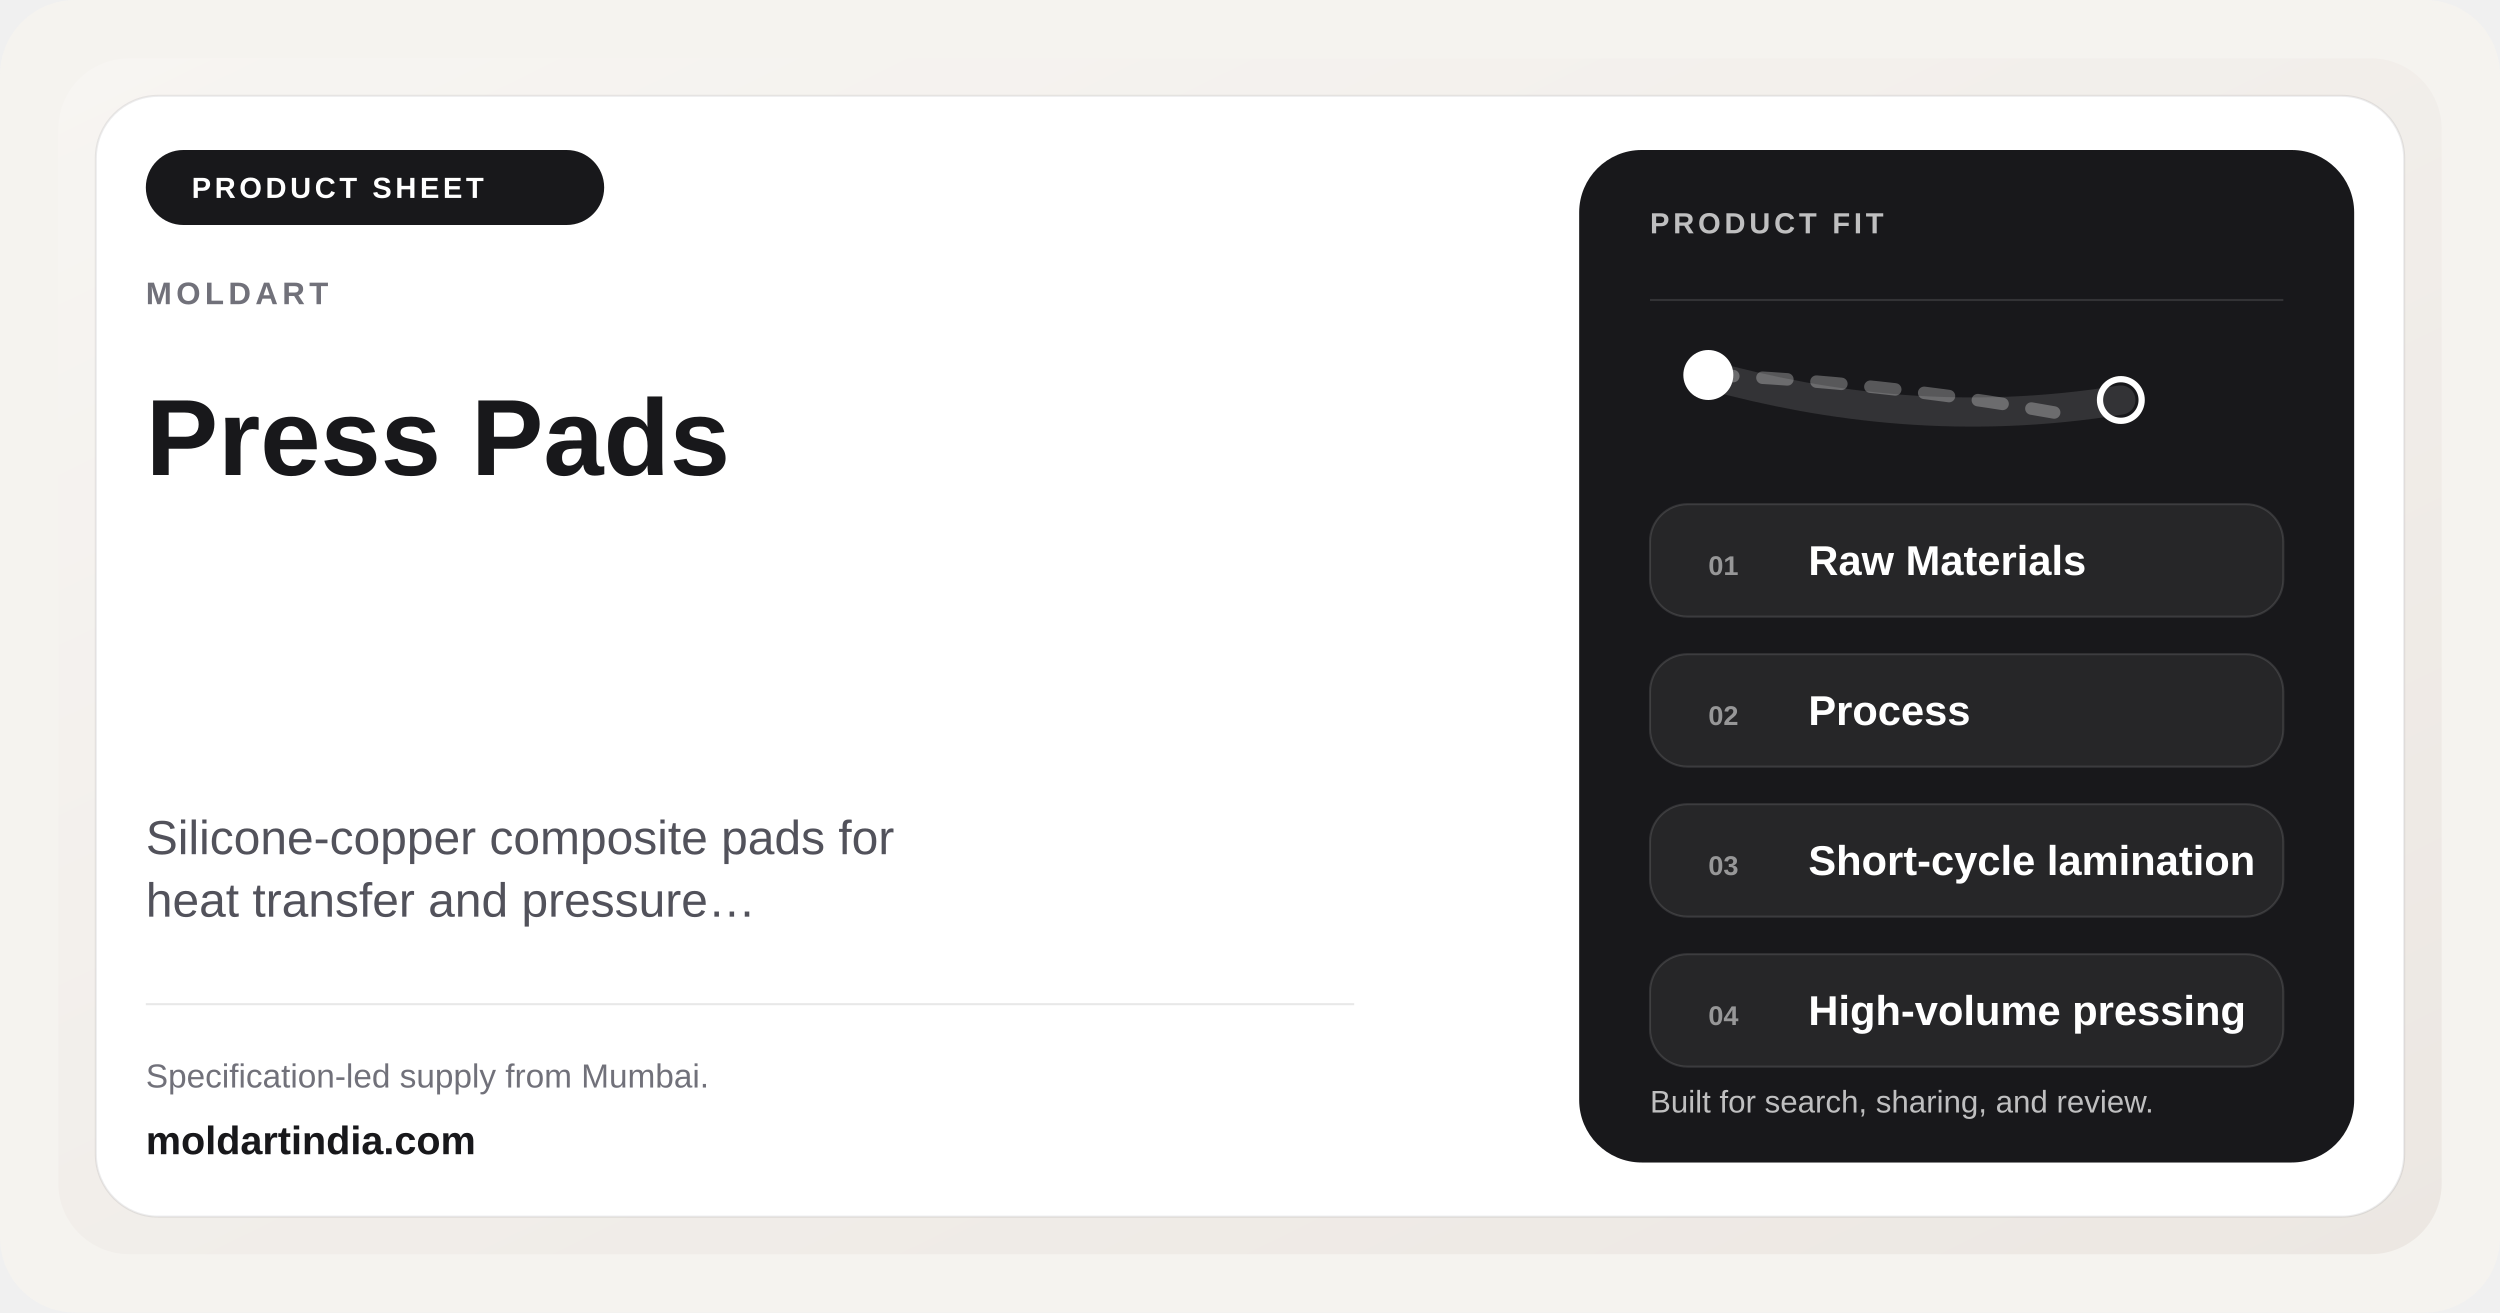
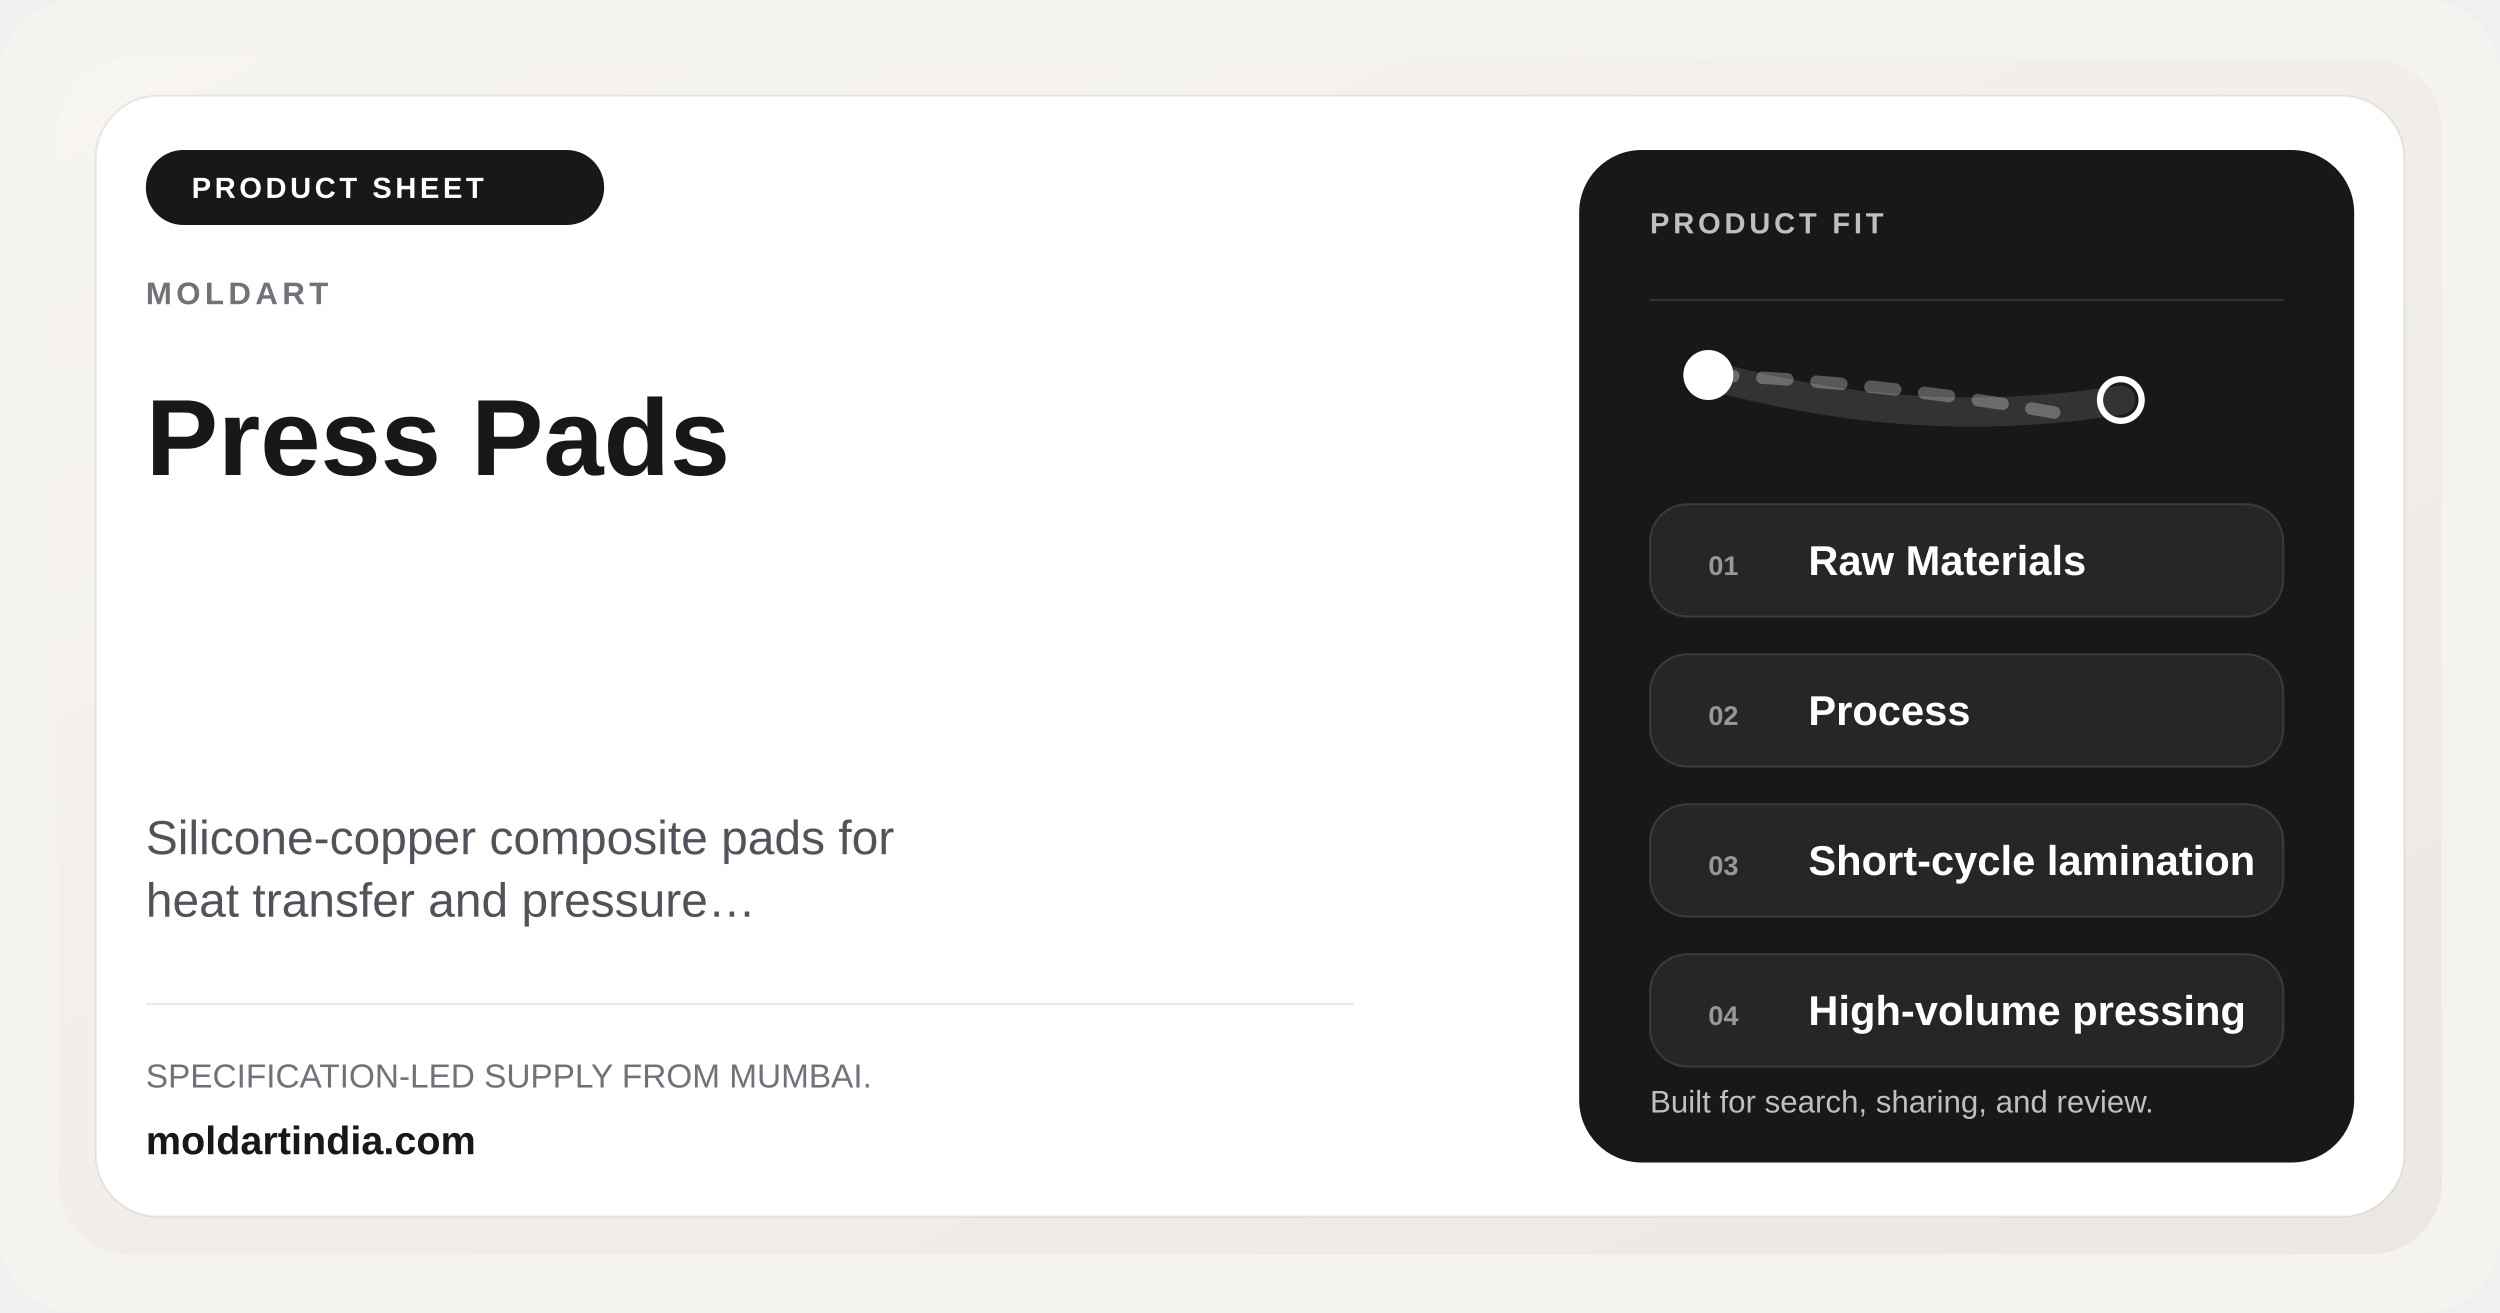
<svg xmlns="http://www.w3.org/2000/svg" width="1200" height="630" viewBox="0 0 1200 630" role="img" aria-label="Press Pads">
  <defs>
    <linearGradient id="posterGlow" x1="0" y1="0" x2="1" y2="1">
      <stop offset="0%" stop-color="#f7f5f2" />
      <stop offset="100%" stop-color="#ece7e2" />
    </linearGradient>
  </defs>
  <rect width="1200" height="630" rx="36" fill="#f5f3ef" />
  <rect x="28" y="28" width="1144" height="574" rx="34" fill="url(#posterGlow)" />
  <rect x="46" y="46" width="1108" height="538" rx="30" fill="#ffffff" stroke="rgba(24,24,27,0.08)" />
  <rect x="70" y="72" width="220" height="36" rx="18" fill="#18181b" />
  <text x="92" y="95" font-family="Arial, sans-serif" font-size="14" font-weight="700" fill="#ffffff" letter-spacing="1.7">PRODUCT SHEET</text>
  <text x="70" y="146" font-family="Arial, sans-serif" font-size="15" font-weight="700" fill="#71717a" letter-spacing="2.1">MOLDART</text>
  <text x="70" y="228" font-family="Arial, sans-serif" font-size="52" font-weight="700" fill="#18181b">Press Pads</text>
  <text x="70" y="410" font-family="Arial, sans-serif" font-size="23" fill="#52525b">Silicone-copper composite pads for</text>
  <text x="70" y="440" font-family="Arial, sans-serif" font-size="23" fill="#52525b">heat transfer and pressure…</text>
  <path d="M70 482H650" stroke="rgba(24,24,27,0.10)" stroke-width="1" />
-   <text x="70" y="522" font-family="Arial, sans-serif" font-size="16" fill="#71717a">Specification-led supply from Mumbai.</text>
+   <text x="70" y="522" font-family="Arial, sans-serif" font-size="16" fill="#71717a">SPECIFICATION-LED SUPPLY FROM MUMBAI.</text>
  <text x="70" y="554" font-family="Arial, sans-serif" font-size="19" font-weight="700" fill="#18181b">moldartindia.com</text>
  <rect x="758" y="72" width="372" height="486" rx="30" fill="#18181b" />
  <text x="792" y="112" font-family="Arial, sans-serif" font-size="14" font-weight="700" fill="rgba(255,255,255,0.72)" letter-spacing="1.8">PRODUCT FIT</text>
  <path d="M792 144H1096" stroke="rgba(255,255,255,0.12)" stroke-width="1" />
  <path d="M820 180C878 196 944 204 1018 192" fill="none" stroke="rgba(255,255,255,0.12)" stroke-width="14" stroke-linecap="round" />
  <path d="M820 180C872 182 930 188 986 198" fill="none" stroke="rgba(255,255,255,0.28)" stroke-width="6" stroke-dasharray="12 14" stroke-linecap="round" />
  <circle cx="820" cy="180" r="12" fill="#ffffff" />
  <circle cx="1018" cy="192" r="10" fill="none" stroke="#ffffff" stroke-width="3" />
  <rect x="792" y="242" width="304" height="54" rx="18" fill="rgba(255,255,255,0.06)" stroke="rgba(255,255,255,0.12)" />
  <text x="820" y="276" font-family="Arial, sans-serif" font-size="13" font-weight="700" fill="rgba(255,255,255,0.52)">01</text>
  <text x="868" y="276" font-family="Arial, sans-serif" font-size="20" font-weight="700" fill="#ffffff">Raw Materials</text>
  <rect x="792" y="314" width="304" height="54" rx="18" fill="rgba(255,255,255,0.06)" stroke="rgba(255,255,255,0.12)" />
  <text x="820" y="348" font-family="Arial, sans-serif" font-size="13" font-weight="700" fill="rgba(255,255,255,0.52)">02</text>
  <text x="868" y="348" font-family="Arial, sans-serif" font-size="20" font-weight="700" fill="#ffffff">Process</text>
  <rect x="792" y="386" width="304" height="54" rx="18" fill="rgba(255,255,255,0.06)" stroke="rgba(255,255,255,0.12)" />
  <text x="820" y="420" font-family="Arial, sans-serif" font-size="13" font-weight="700" fill="rgba(255,255,255,0.52)">03</text>
  <text x="868" y="420" font-family="Arial, sans-serif" font-size="20" font-weight="700" fill="#ffffff">Short-cycle lamination</text>
  <rect x="792" y="458" width="304" height="54" rx="18" fill="rgba(255,255,255,0.06)" stroke="rgba(255,255,255,0.12)" />
  <text x="820" y="492" font-family="Arial, sans-serif" font-size="13" font-weight="700" fill="rgba(255,255,255,0.52)">04</text>
  <text x="868" y="492" font-family="Arial, sans-serif" font-size="20" font-weight="700" fill="#ffffff">High-volume pressing</text>
  <text x="792" y="534" font-family="Arial, sans-serif" font-size="15" fill="rgba(255,255,255,0.72)">Built for search, sharing, and review.</text>
</svg>
